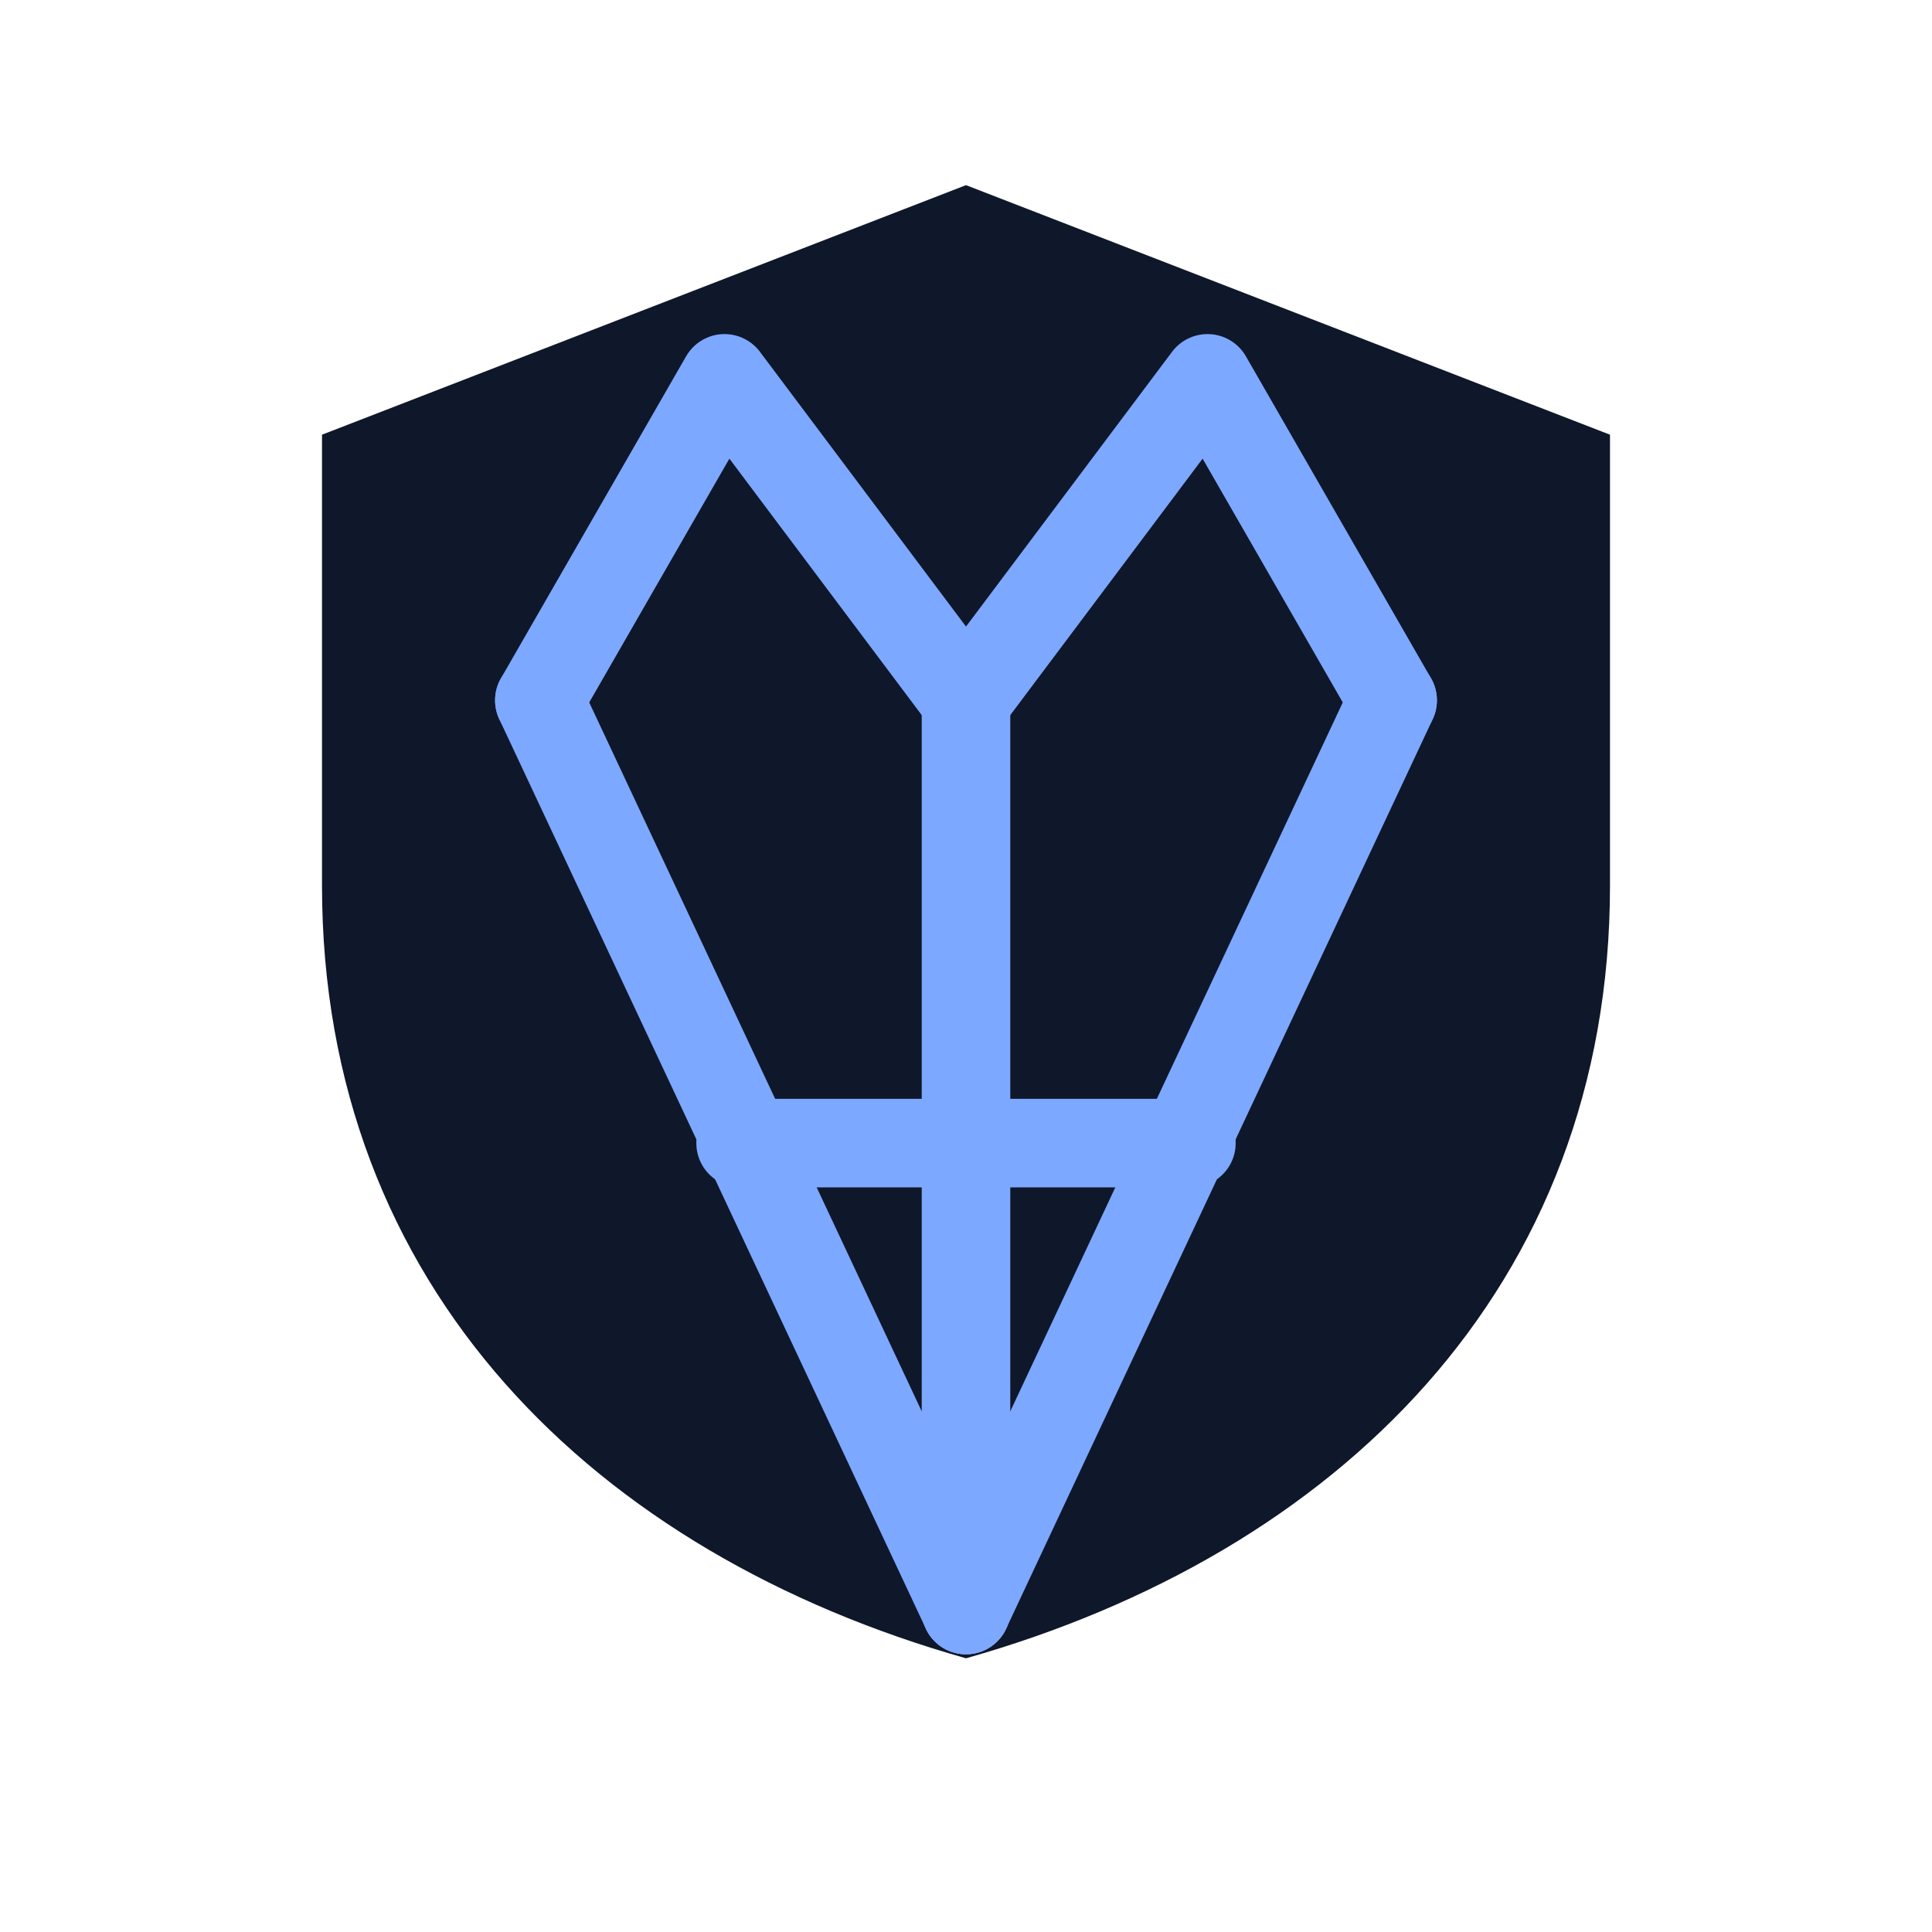
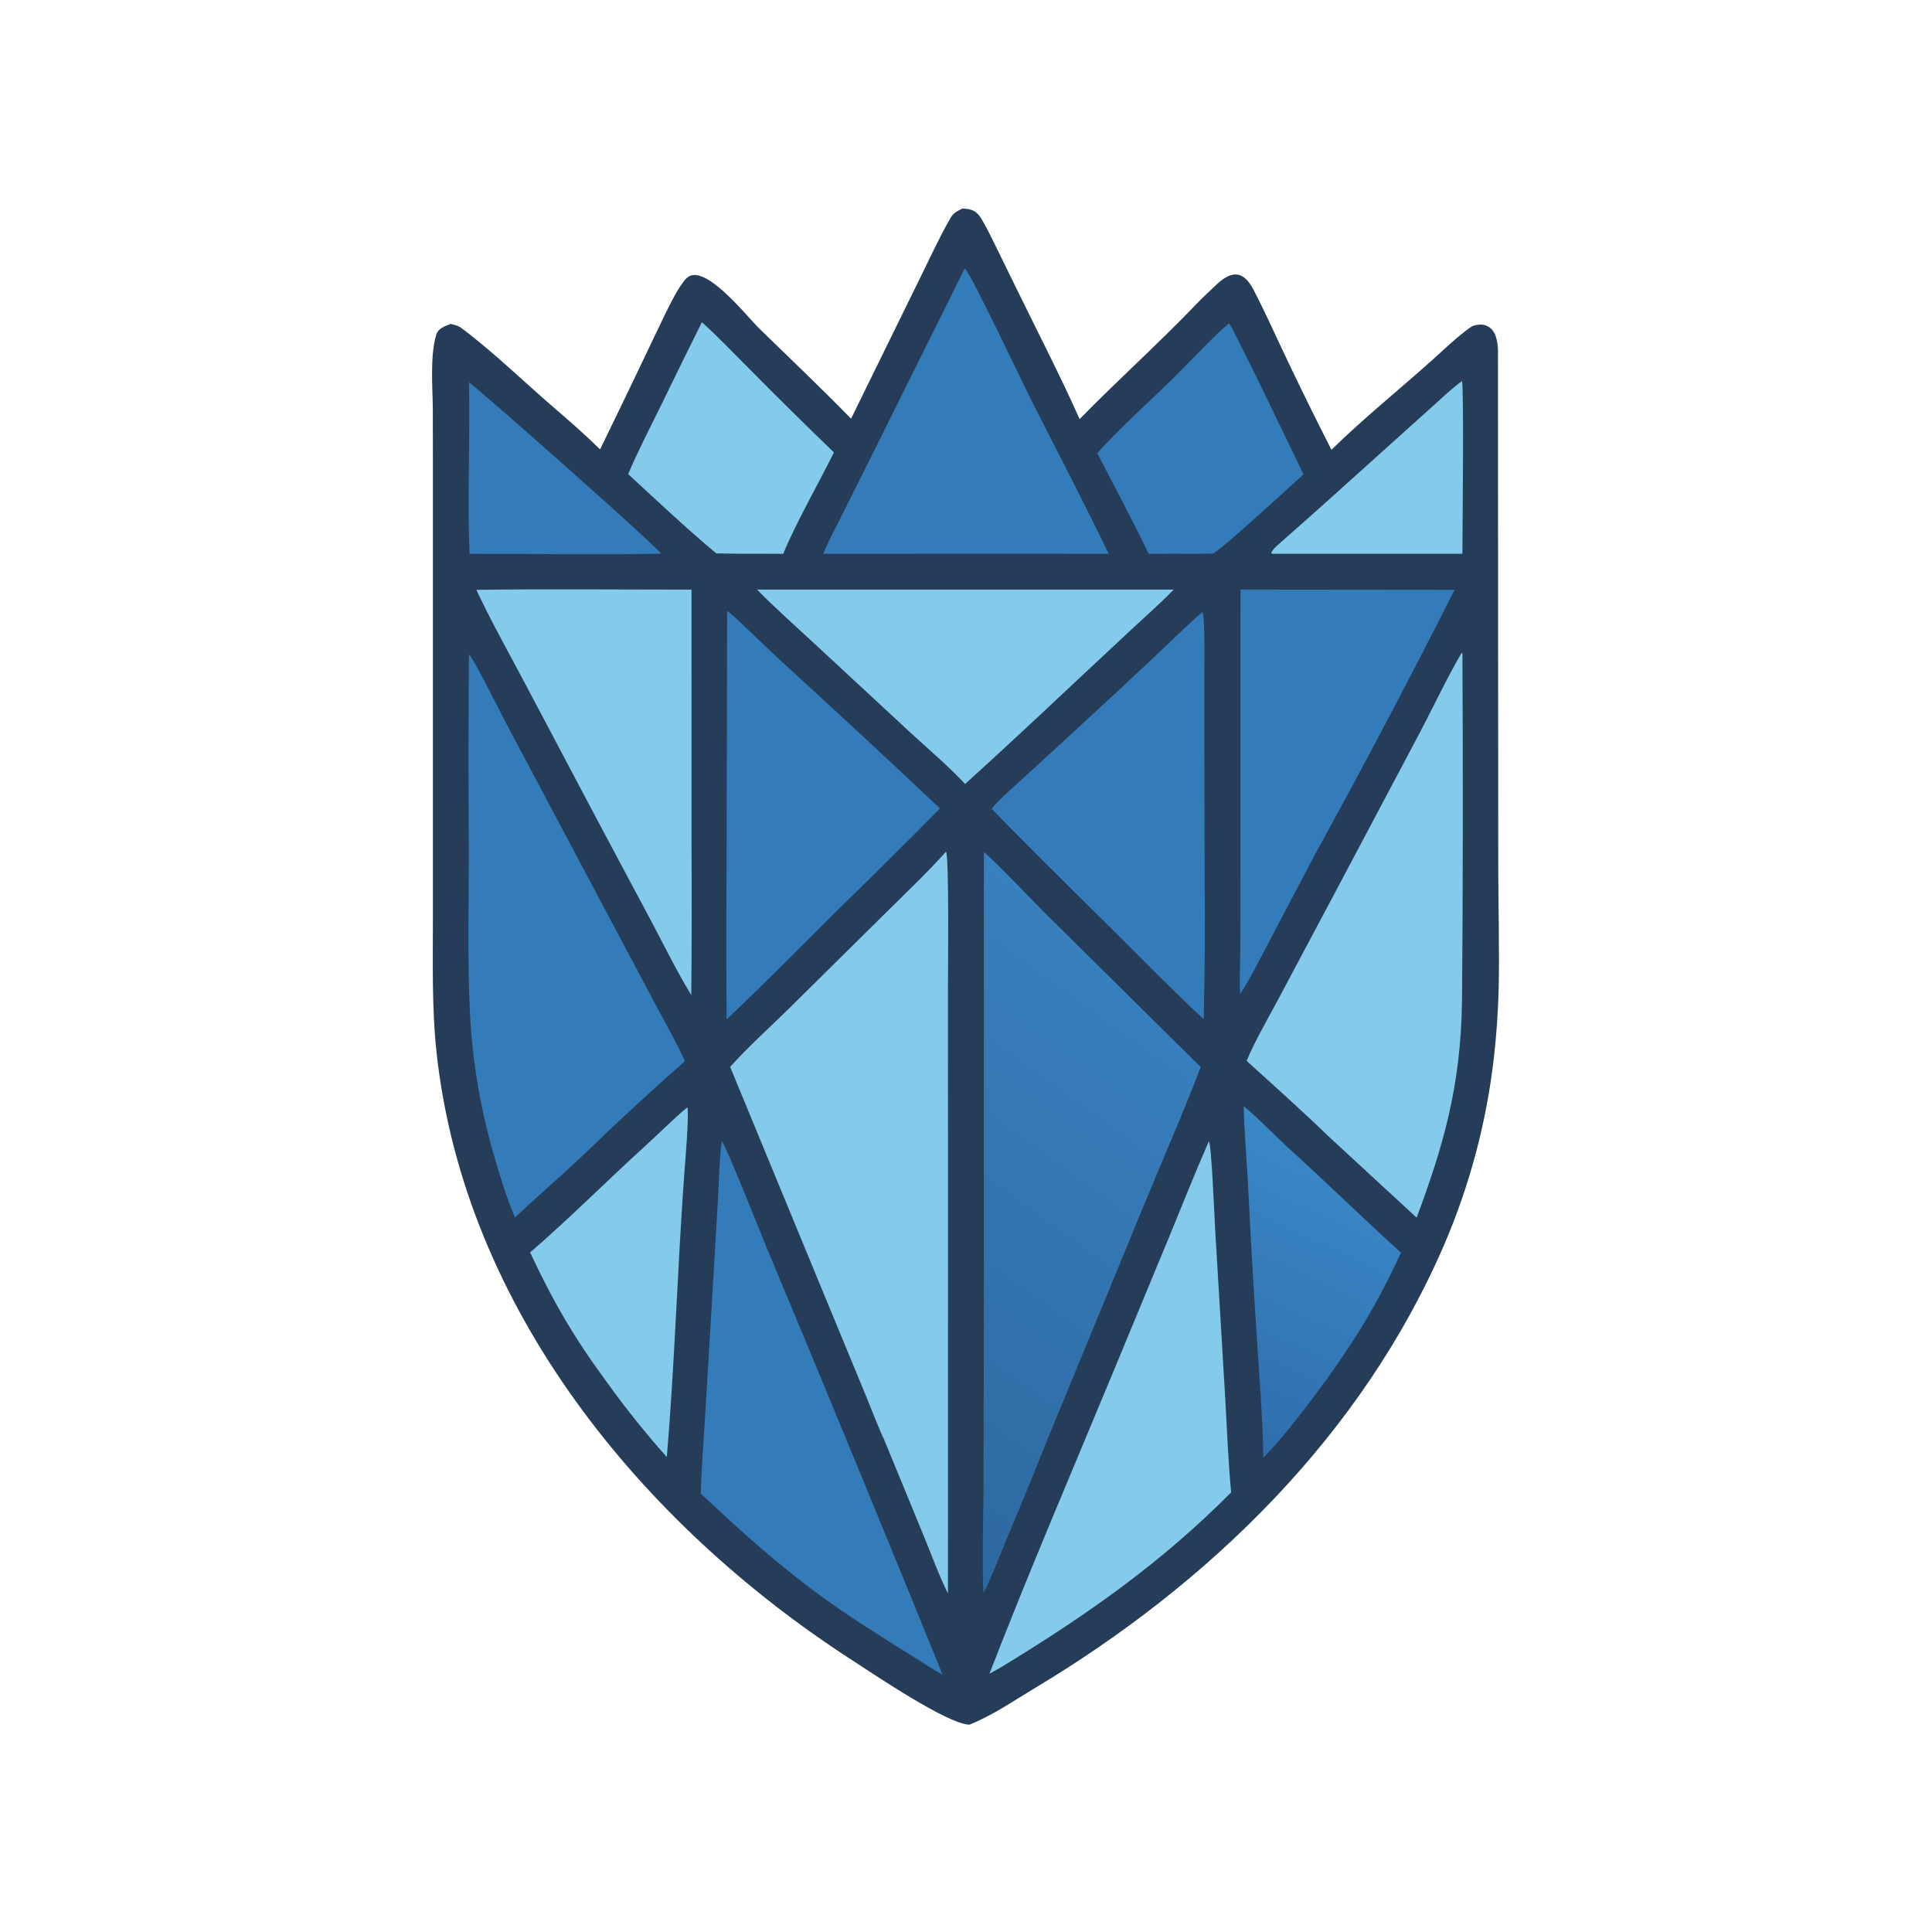
- <svg xmlns="http://www.w3.org/2000/svg" viewBox="0 0 24 24" width="32" height="32">
-   <path d="M12 2.3 20 5.4V11c0 5-3.4 8.3-8 9.6C7.4 19.3 4 16 4 11V5.4Z" fill="#0F172A" />
-   <g fill="none" stroke="#7DA8FF" stroke-width="1.1" stroke-linecap="round" stroke-linejoin="round">
-     <path d="M6.7 8.7 9 4.7 12 8.7 15 4.7 17.3 8.7" />
-     <path d="M6.7 8.7 12 20" />
-     <path d="M17.3 8.7 12 20" />
-     <path d="M12 8.7V20" />
-     <path d="M9.2 14.2H14.8" />
-   </g>
+ <svg xmlns="http://www.w3.org/2000/svg" width="1024" height="1024" viewBox="0 0 1024 1024">
+   <path fill="#253D58" d="M510.104 110.522C514.88 110.708 517.579 111.655 520.169 115.963C522.942 120.576 525.276 125.486 527.66 130.312L539.694 154.87C550.371 176.713 562.43 200.116 572.217 222.142C592.592 201.275 614.565 181.632 634.747 160.507C637.674 157.443 640.928 154.555 643.951 151.606C651.91 143.844 658.566 142.322 664.427 153.616C669.889 164.143 674.877 175.221 680.003 186.068C688.298 203.636 696.861 221.076 705.689 238.383C722.728 221.681 741.937 206.282 759.706 190.297C766.11 184.536 772.693 178.183 779.665 173.278C781.367 172.081 785.821 171.554 787.77 172.596C792.904 174.666 793.768 180.762 793.97 185.662C793.951 202.534 793.963 219.43 793.979 236.314L794.028 342.317L794.11 460.264C794.172 481.272 794.74 502.924 794.342 523.861C794.025 536.181 793.169 548.482 791.777 560.728C787.879 594.701 779.064 627.928 765.61 659.366C722.177 760.279 641.306 839.19 548.081 894.976C536.907 901.663 525.97 909.282 513.807 914.119C502.042 913.757 463.392 887.534 451.358 879.755C340.139 807.862 246.288 693.532 231.429 558.318C228.779 534.201 229.467 509.057 229.455 484.768L229.447 392.692L229.455 251.921L229.402 216.507C229.274 204.915 227.854 188.483 231.264 177.263C232.218 174.124 235.937 172.744 238.855 171.687C240.932 172.171 242.92 172.628 244.663 173.938C261.761 186.786 277.121 201.881 293.324 215.822C301.727 223.051 310.164 230.411 318.053 238.18C329.589 214.56 340.925 190.864 352.217 167.126C354.92 161.779 359.865 151.261 364.028 147.334C373.158 138.722 395.804 167.654 402.185 173.883C418.45 189.76 435.287 205.691 451.079 221.916L487.831 146.993C492.936 136.674 498.144 125.253 503.912 115.316C505.38 112.786 507.554 111.814 510.104 110.522Z" />
+   <path fill="#84CAEA" d="M501.395 451.412C503.123 453.726 502.451 516.74 502.434 525.417L502.462 613.392L502.45 844.583C498.046 835.93 493.995 824.799 490.217 815.589L468.654 763.128C465.804 757.303 461.686 746.407 459.051 740.031L439.864 693.602L386.989 565.474C396.393 554.999 406.711 545.734 416.788 535.907L467.998 485.275C478.665 474.687 491.564 462.445 501.395 451.412Z" />
+   <defs>
+     <linearGradient id="gradient_0" gradientUnits="userSpaceOnUse" x1="429.564" y1="774.953" x2="614.436" y2="519.547">
+       <stop offset="0" stop-color="#2E68A0" />
+       <stop offset="1" stop-color="#3880BE" />
+     </linearGradient>
+   </defs>
+   <path fill="url(#gradient_0)" d="M521.501 451.695C524.518 453.53 548.532 478.588 552.854 482.913L636.381 565.562C627.64 588.617 616.666 613.682 607.192 636.651L555.49 762.185C548.188 780.572 540.686 798.879 532.985 817.103C529.932 824.405 524.854 837.842 521.194 844.367C520.508 827.601 521.097 808.479 521.248 791.513L521.454 718.339L521.501 451.695Z" />
+   <path fill="#84CAEA" d="M774.784 345.888C774.895 346.11 775.006 346.333 775.116 346.555C775.434 400.078 775.409 478.063 774.905 529.5C774.446 576.184 764.543 608.509 750.856 645.395L704.325 602.454C690.329 588.916 675.187 575.373 660.752 562.285C664.295 553.291 672.478 539.057 677.25 530.101L708.15 472.047L752.974 387.458C759.995 374.131 767.283 358.536 774.784 345.888Z" />
+   <path fill="#347BB9" d="M248.545 346.83C251.014 348.935 265.921 378.939 268.525 383.85L322.009 484.546L347.355 532.281C352.407 541.737 358.761 552.842 363.026 562.418C348.615 575.141 334.424 588.111 320.457 601.32C305.142 616.553 288.739 630.54 272.934 645.263C268.974 636.249 264.731 622.602 262 613.086C256.215 593.375 252.273 573.17 250.224 552.73C247.326 523.183 248.497 481.197 248.49 450.513C248.216 415.953 248.234 381.39 248.545 346.83Z" />
+   <path fill="#347BB9" d="M382.547 604.813C384.872 607.301 402.965 653.115 405.982 660.374C437.577 735.938 468.775 811.669 499.573 887.562C497.01 886.218 494.555 884.663 492.088 883.148C476.016 872.985 459.637 863.042 443.985 852.237C417.526 833.973 394.746 813.555 371.424 791.65C371.743 778.906 372.913 764.424 373.675 751.583L377.972 679.294L380.625 633.813C381.096 625.103 381.384 613.201 382.547 604.813Z" />
+   <path fill="#84CAEA" d="M640.732 604.889C642.135 606.599 643.735 646.092 644.079 651.937L649.315 739.737C650.282 756.097 650.95 774.783 652.544 790.96C615.99 827.906 576.376 855.757 532.422 882.543C529.866 884.152 527.072 885.64 524.424 887.115C544.646 834.782 567.917 780.444 589.445 728.554L619.34 656.41C626.422 639.187 633.234 621.939 640.732 604.889Z" />
+   <path fill="#84CAEA" d="M252.478 312.622C290.16 312.107 328.752 312.521 366.506 312.507L366.515 447.216C366.673 473.957 366.632 500.699 366.393 527.439C358.845 514.992 352.767 502.633 346.002 489.815L316.842 435.132L277.981 361.701C269.555 345.791 260.068 328.837 252.478 312.622Z" />
+   <path fill="#347BB9" d="M637.312 324.415C638.917 326.82 638.26 360.581 638.288 366.689L638.486 465.482C638.764 490.398 638.594 515.317 637.978 540.227C619.469 523.065 600.152 502.924 581.822 485.03C562.707 466.07 544.359 448.042 525.559 428.686C529.158 424.068 538.058 416.352 542.812 411.994L572.404 384.82C586.101 372.236 599.721 359.567 613.262 346.814C620.61 339.904 629.735 330.813 637.312 324.415Z" />
+   <path fill="#347BB9" d="M385.409 323.91C388.129 325.57 393.759 331.144 396.315 333.578C402.357 339.395 408.445 345.164 414.578 350.885C442.667 376.539 470.553 402.415 498.232 428.511C479.542 447.372 460.689 466.069 441.673 484.602C423.681 502.597 403.541 522.892 385.145 540.295C384.914 514.158 384.897 488.02 385.093 461.883L385.409 323.91Z" />
+   <path fill="#347BB9" d="M657.491 312.493L770.986 312.604C747.156 359.742 722.508 406.464 697.055 452.746L672.867 498.675C668.562 506.841 662.287 519.508 657.244 526.936C656.894 519.634 657.33 510.276 657.383 502.761L657.47 459.732L657.491 312.493Z" />
+   <path fill="#347BB9" d="M511.337 142.292C514.589 144.757 542.625 204.291 546.924 212.741C560.332 239.091 574.807 266.855 587.612 293.508L513.625 293.502L436.366 293.512C438.463 288.02 442.66 280.151 445.358 274.769L460.533 244.461L511.337 142.292Z" />
+   <path fill="#84CAEA" d="M401.265 312.504L622.073 312.491C615.851 319.028 608.244 325.687 601.569 331.899L568.324 362.93C549.554 380.647 530.62 398.191 511.525 415.558C503.929 407.175 490.705 395.853 482.066 387.862L431.683 341.15C421.735 331.923 410.667 322.133 401.265 312.504Z" />
+   <defs>
+     <linearGradient id="gradient_1" gradientUnits="userSpaceOnUse" x1="639.502" y1="755.898" x2="708.043" y2="610.396">
+       <stop offset="0" stop-color="#2F6EAD" />
+       <stop offset="1" stop-color="#3B88C7" />
+     </linearGradient>
+   </defs>
+   <path fill="url(#gradient_1)" d="M659.196 586.331C666.043 591.759 676.271 602.45 683.095 608.629C703.089 626.729 722.573 645.854 742.536 663.951C730.005 691.072 719.246 708.708 702.008 732.699C691.928 746.182 681.27 760.636 669.585 772.635C669.29 751.133 667.302 727.417 665.935 705.833C664.185 679.068 662.662 652.289 661.367 625.499C660.618 612.548 659.44 599.268 659.196 586.331Z" />
+   <path fill="#84CAEA" d="M364.294 586.891C365.356 590.914 363.082 616.654 362.668 622.375C359.062 672.183 357.629 722.55 353.436 772.275C342.3 759.793 331.824 746.736 322.051 733.16C304.366 709.134 293.524 690.584 280.956 663.815C301.515 646.154 321.522 625.942 341.666 607.682C349.072 600.97 356.707 593.202 364.294 586.891Z" />
+   <path fill="#84CAEA" d="M372.018 170.785C379.418 177.351 389.26 187.609 396.379 194.714C411.403 209.923 426.611 224.949 442.001 239.788C434.252 255.525 421.327 278.128 415.165 293.511L403.25 293.504C395.366 293.563 387.482 293.496 379.601 293.303C363.666 279.94 348.245 265.423 332.936 251.293C337.855 239.617 344.73 226.272 350.361 214.833C357.494 200.108 364.713 185.425 372.018 170.785Z" />
+   <path fill="#347BB9" d="M651.389 171.366C653.189 172.607 686.607 242.698 690.897 251.437C681.181 260.321 671.407 269.142 661.577 277.899C656.506 282.372 648.468 289.701 643.038 293.417C636.096 293.591 628.725 293.485 621.75 293.5L608.799 293.52C600.347 275.706 590.599 257.819 581.572 240.185C593.734 226.515 609.597 212.545 622.857 199.452C630.197 192.205 644.093 177.22 651.389 171.366Z" />
+   <path fill="#84CAEA" d="M774.85 201.95C776.014 204.351 775.102 285.021 775.101 293.511L674.231 293.509L673.792 293.007C674.493 291.41 675.856 290.082 677.173 288.927C696.828 271.7 716.269 254.073 735.699 236.594L758.984 215.646C763.829 211.289 769.69 205.737 774.85 201.95Z" />
+   <path fill="#347BB9" d="M248.563 202.68C251.171 203.82 348.737 290.053 350.35 293.463C317.288 294.117 282.117 293.505 248.88 293.511C247.586 264.708 249.268 232.463 248.563 202.68Z" />
</svg>
